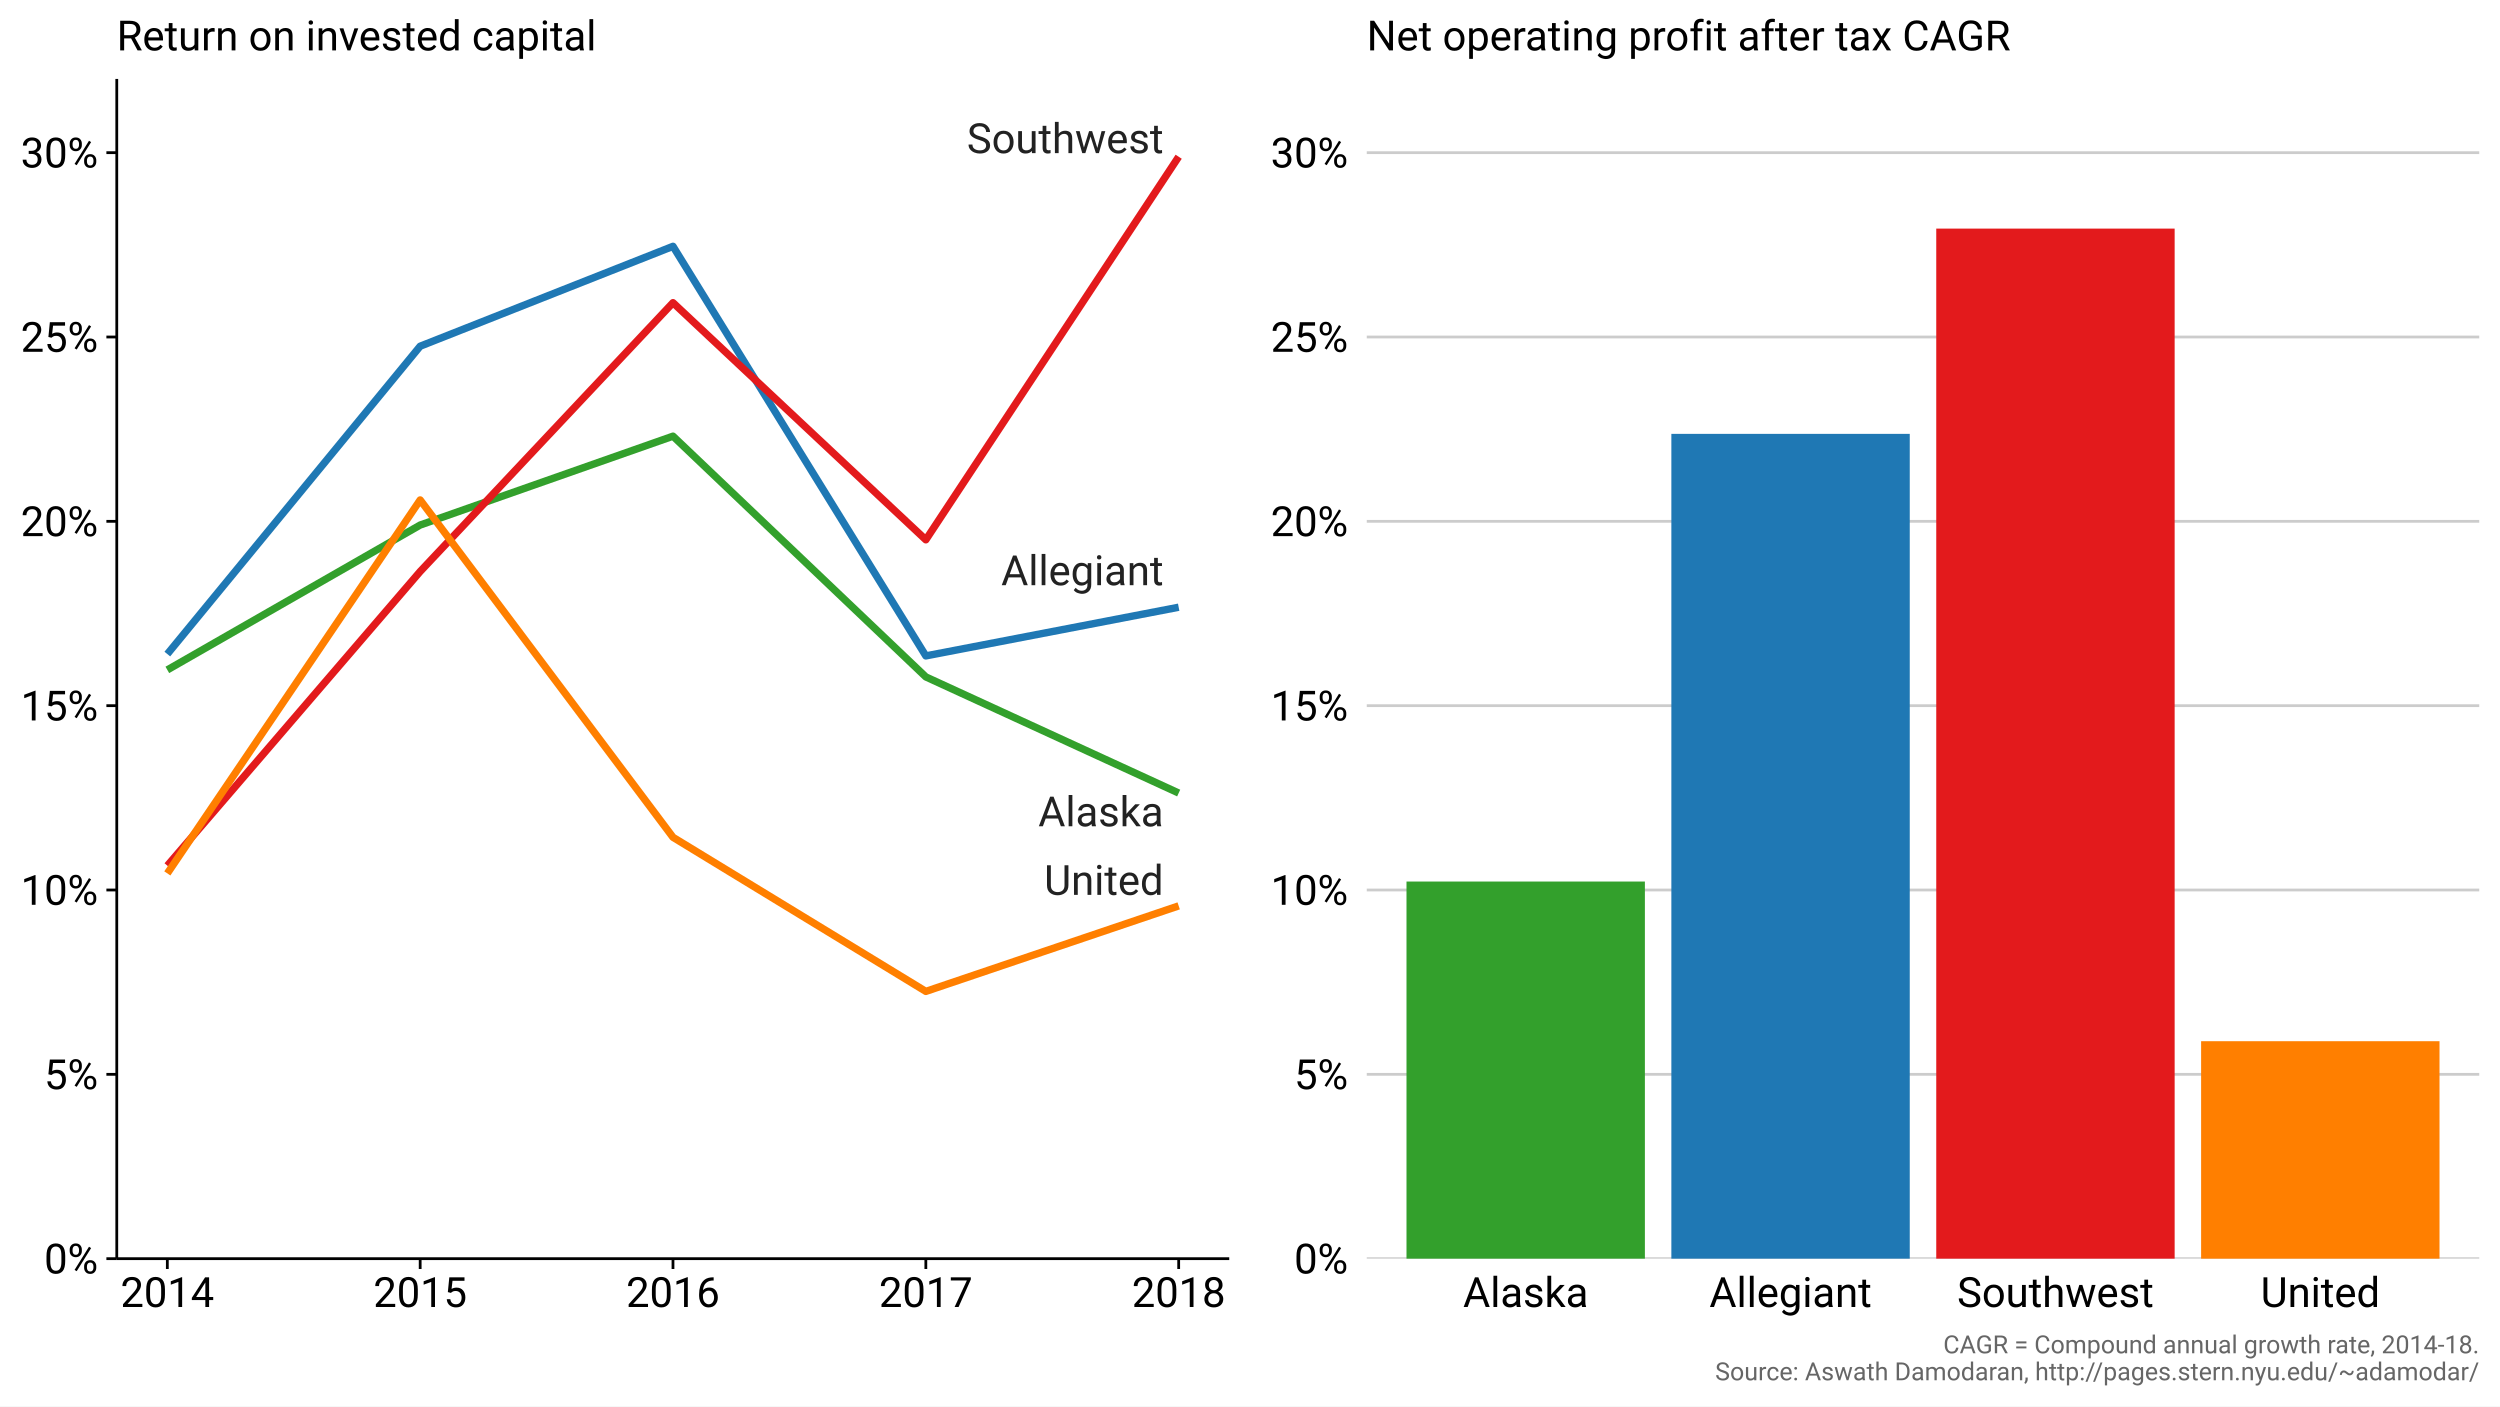
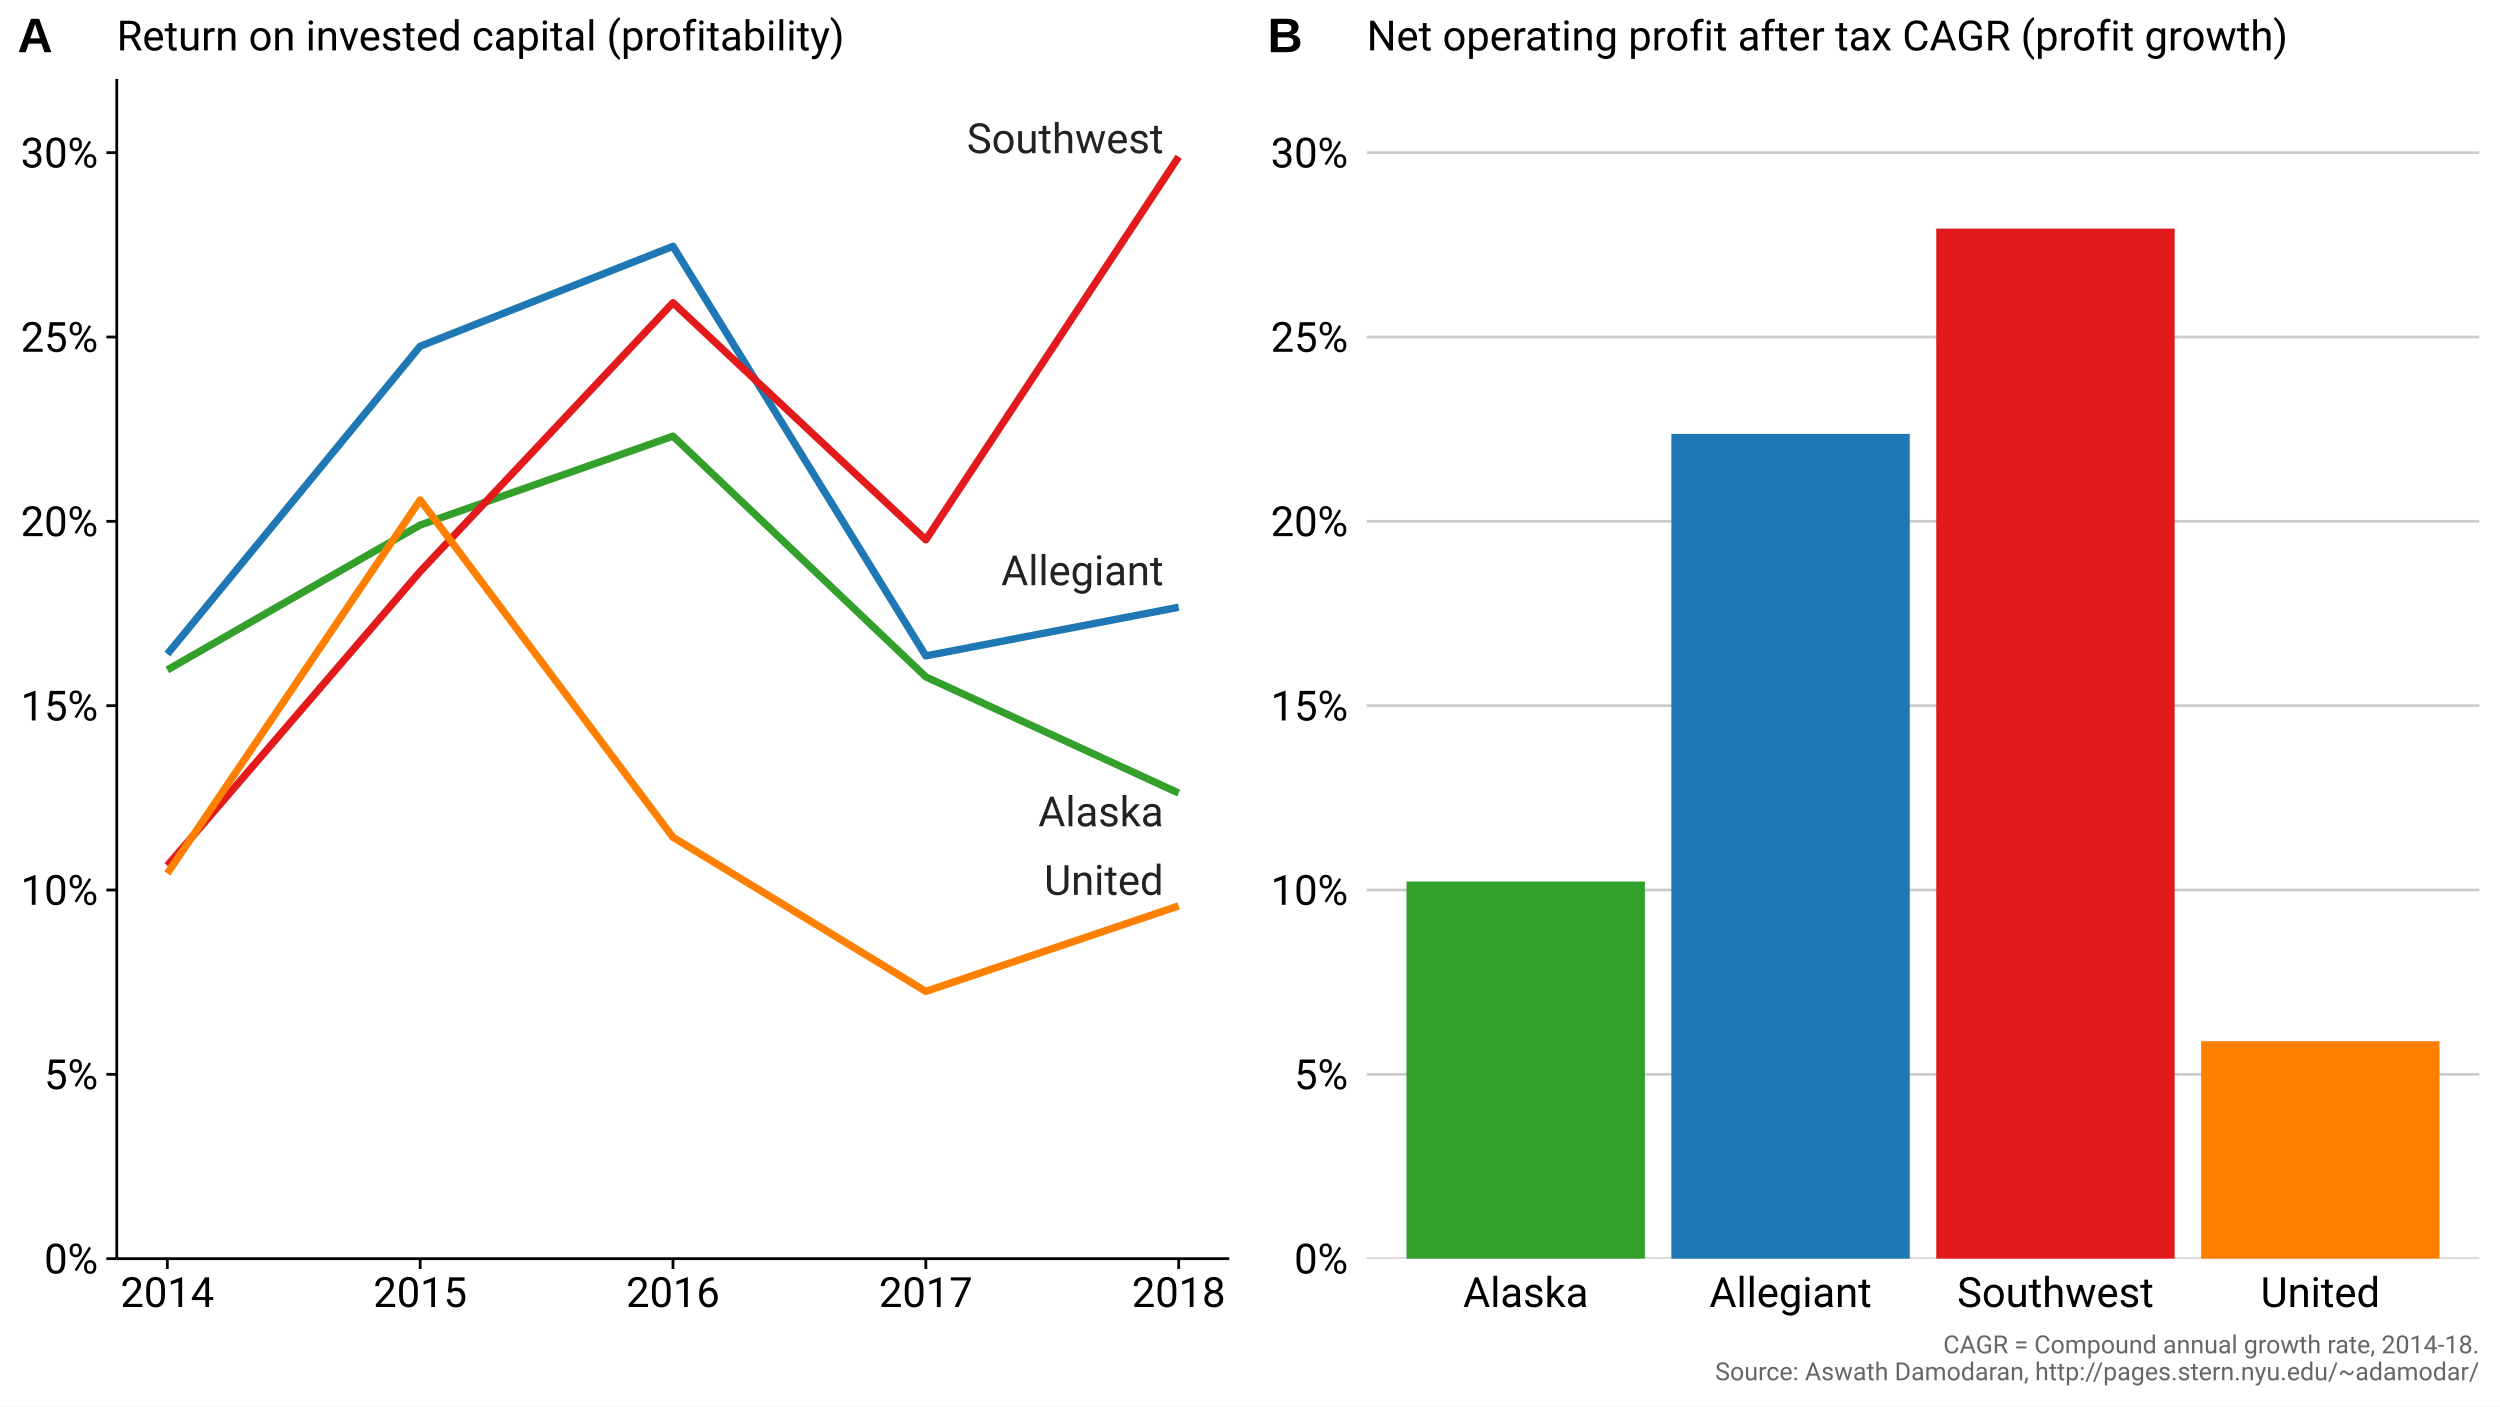
<svg xmlns="http://www.w3.org/2000/svg" class="svglite" width="720.00pt" height="405.00pt" viewBox="0 0 720.00 405.00">
  <defs>
    <style type="text/css">
    .svglite line, .svglite polyline, .svglite polygon, .svglite path, .svglite rect, .svglite circle {
      fill: none;
      stroke: #000000;
      stroke-linecap: round;
      stroke-linejoin: round;
      stroke-miterlimit: 10.00;
    }
    .svglite text {
      white-space: pre;
    }
  </style>
  </defs>
  <rect width="100%" height="100%" style="stroke: none; fill: none;" />
  <defs>
    <clipPath id="cpMC4wMHw3MjAuMDB8MC4wMHw0MDUuMDA=">
      <rect x="0.00" y="0.00" width="720.00" height="405.00" />
    </clipPath>
  </defs>
  <g clip-path="url(#cpMC4wMHw3MjAuMDB8MC4wMHw0MDUuMDA=)">
</g>
  <defs>
    <clipPath id="cpMC4wMHwzNjAuMDB8MC4wMHw0MDUuMDA=">
      <rect x="0.00" y="0.00" width="360.00" height="405.00" />
    </clipPath>
  </defs>
  <g clip-path="url(#cpMC4wMHwzNjAuMDB8MC4wMHw0MDUuMDA=)">
    <rect x="0.00" y="0.00" width="360.00" height="405.00" style="stroke-width: 1.16; stroke: #FFFFFF; fill: #FFFFFF;" />
  </g>
  <g clip-path="url(#cpMC4wMHw3MjAuMDB8MC4wMHw0MDUuMDA=)">
</g>
  <defs>
    <clipPath id="cpMzMuNjN8MzU0LjAyfDIyLjc0fDM2Mi41MA==">
      <rect x="33.63" y="22.74" width="320.40" height="339.76" />
    </clipPath>
  </defs>
  <g clip-path="url(#cpMzMuNjN8MzU0LjAyfDIyLjc0fDM2Mi41MA==)">
    <polyline points="48.19,188.37 121.01,99.71 193.82,70.94 266.64,188.90 339.46,174.88 " style="stroke-width: 2.13; stroke: #1F78B4; stroke-linecap: butt;" />
    <polyline points="48.19,192.93 121.01,151.21 193.82,125.62 266.64,194.95 339.46,228.40 " style="stroke-width: 2.13; stroke: #33A02C; stroke-linecap: butt;" />
    <polyline points="48.19,249.31 121.01,164.59 193.82,87.18 266.64,155.46 339.46,45.14 " style="stroke-width: 2.13; stroke: #E31A1C; stroke-linecap: butt;" />
    <polyline points="48.19,251.54 121.01,143.99 193.82,241.14 266.64,285.52 339.46,260.89 " style="stroke-width: 2.13; stroke: #FF7F00; stroke-linecap: butt;" />
    <text x="335.09" y="168.53" text-anchor="end" style="font-size: 12.00px;fill: #222222; font-family: &quot;Roboto&quot;;" textLength="46.74px" lengthAdjust="spacingAndGlyphs">Allegiant</text>
    <text x="335.09" y="237.97" text-anchor="end" style="font-size: 12.00px;fill: #222222; font-family: &quot;Roboto&quot;;" textLength="36.08px" lengthAdjust="spacingAndGlyphs">Alaska</text>
    <text x="335.09" y="44.10" text-anchor="end" style="font-size: 12.00px;fill: #222222; font-family: &quot;Roboto&quot;;" textLength="56.61px" lengthAdjust="spacingAndGlyphs">Southwest</text>
    <text x="335.09" y="257.72" text-anchor="end" style="font-size: 12.00px;fill: #222222; font-family: &quot;Roboto&quot;;" textLength="34.37px" lengthAdjust="spacingAndGlyphs">United</text>
  </g>
  <g clip-path="url(#cpMC4wMHw3MjAuMDB8MC4wMHw0MDUuMDA=)">
    <polyline points="33.63,362.50 33.63,22.74 " style="stroke-width: 0.80; stroke-linecap: butt;" />
    <text x="28.25" y="366.76" text-anchor="end" style="font-size: 12.00px; font-family: &quot;Roboto&quot;;" textLength="15.53px" lengthAdjust="spacingAndGlyphs">0%</text>
    <text x="28.25" y="313.67" text-anchor="end" style="font-size: 12.00px; font-family: &quot;Roboto&quot;;" textLength="15.53px" lengthAdjust="spacingAndGlyphs">5%</text>
    <text x="28.25" y="260.59" text-anchor="end" style="font-size: 12.00px; font-family: &quot;Roboto&quot;;" textLength="22.27px" lengthAdjust="spacingAndGlyphs">10%</text>
    <text x="28.25" y="207.50" text-anchor="end" style="font-size: 12.00px; font-family: &quot;Roboto&quot;;" textLength="22.27px" lengthAdjust="spacingAndGlyphs">15%</text>
    <text x="28.25" y="154.41" text-anchor="end" style="font-size: 12.00px; font-family: &quot;Roboto&quot;;" textLength="22.27px" lengthAdjust="spacingAndGlyphs">20%</text>
    <text x="28.25" y="101.33" text-anchor="end" style="font-size: 12.00px; font-family: &quot;Roboto&quot;;" textLength="22.27px" lengthAdjust="spacingAndGlyphs">25%</text>
    <text x="28.25" y="48.24" text-anchor="end" style="font-size: 12.00px; font-family: &quot;Roboto&quot;;" textLength="22.27px" lengthAdjust="spacingAndGlyphs">30%</text>
    <polyline points="30.64,362.50 33.63,362.50 " style="stroke-width: 0.80; stroke-linecap: butt;" />
    <polyline points="30.64,309.41 33.63,309.41 " style="stroke-width: 0.80; stroke-linecap: butt;" />
    <polyline points="30.64,256.32 33.63,256.32 " style="stroke-width: 0.80; stroke-linecap: butt;" />
    <polyline points="30.64,203.23 33.63,203.23 " style="stroke-width: 0.80; stroke-linecap: butt;" />
    <polyline points="30.64,150.15 33.63,150.15 " style="stroke-width: 0.80; stroke-linecap: butt;" />
    <polyline points="30.64,97.06 33.63,97.06 " style="stroke-width: 0.80; stroke-linecap: butt;" />
    <polyline points="30.64,43.97 33.63,43.97 " style="stroke-width: 0.80; stroke-linecap: butt;" />
    <polyline points="33.63,362.50 354.02,362.50 " style="stroke-width: 0.80; stroke-linecap: butt;" />
    <polyline points="48.19,365.48 48.19,362.50 " style="stroke-width: 0.80; stroke-linecap: butt;" />
    <polyline points="121.01,365.48 121.01,362.50 " style="stroke-width: 0.80; stroke-linecap: butt;" />
    <polyline points="193.82,365.48 193.82,362.50 " style="stroke-width: 0.80; stroke-linecap: butt;" />
    <polyline points="266.64,365.48 266.64,362.50 " style="stroke-width: 0.80; stroke-linecap: butt;" />
    <polyline points="339.46,365.48 339.46,362.50 " style="stroke-width: 0.80; stroke-linecap: butt;" />
    <text x="48.19" y="376.41" text-anchor="middle" style="font-size: 12.00px; font-family: &quot;Roboto&quot;;" textLength="26.96px" lengthAdjust="spacingAndGlyphs">2014</text>
    <text x="121.01" y="376.41" text-anchor="middle" style="font-size: 12.00px; font-family: &quot;Roboto&quot;;" textLength="26.96px" lengthAdjust="spacingAndGlyphs">2015</text>
    <text x="193.82" y="376.41" text-anchor="middle" style="font-size: 12.00px; font-family: &quot;Roboto&quot;;" textLength="26.96px" lengthAdjust="spacingAndGlyphs">2016</text>
    <text x="266.64" y="376.41" text-anchor="middle" style="font-size: 12.00px; font-family: &quot;Roboto&quot;;" textLength="26.96px" lengthAdjust="spacingAndGlyphs">2017</text>
    <text x="339.46" y="376.41" text-anchor="middle" style="font-size: 12.00px; font-family: &quot;Roboto&quot;;" textLength="26.96px" lengthAdjust="spacingAndGlyphs">2018</text>
-     <text x="33.63" y="14.51" style="font-size: 12.00px; font-family: &quot;Roboto&quot;;" textLength="138.15px" lengthAdjust="spacingAndGlyphs">Return on invested capital</text>
+     <text x="33.63" y="14.51" style="font-size: 12.00px; font-family: &quot;Roboto&quot;;" textLength="209.66px" lengthAdjust="spacingAndGlyphs">Return on invested capital (profitability)</text>
+     <text x="5.05" y="15.03" style="font-size: 14.00px; font-weight: bold; font-family: &quot;Arial&quot;;" textLength="10.11px" lengthAdjust="spacingAndGlyphs">A</text>
  </g>
  <defs>
    <clipPath id="cpMzYwLjAwfDcyMC4wMHwwLjAwfDQwNS4wMA==">
      <rect x="360.00" y="0.00" width="360.00" height="405.00" />
    </clipPath>
  </defs>
  <g clip-path="url(#cpMzYwLjAwfDcyMC4wMHwwLjAwfDQwNS4wMA==)">
    <rect x="360.00" y="0.00" width="360.00" height="405.00" style="stroke-width: 1.16; stroke: #FFFFFF; fill: #FFFFFF;" />
  </g>
  <g clip-path="url(#cpMC4wMHw3MjAuMDB8MC4wMHw0MDUuMDA=)">
</g>
  <defs>
    <clipPath id="cpMzkzLjYzfDcxNC4wMnwyMi43NHwzNjIuNTA=">
      <rect x="393.63" y="22.74" width="320.40" height="339.76" />
    </clipPath>
  </defs>
  <g clip-path="url(#cpMzkzLjYzfDcxNC4wMnwyMi43NHwzNjIuNTA=)">
    <polyline points="393.63,362.50 714.02,362.50 " style="stroke-width: 0.80; stroke: #CCCCCC; stroke-linecap: butt;" />
    <polyline points="393.63,309.41 714.02,309.41 " style="stroke-width: 0.80; stroke: #CCCCCC; stroke-linecap: butt;" />
    <polyline points="393.63,256.32 714.02,256.32 " style="stroke-width: 0.80; stroke: #CCCCCC; stroke-linecap: butt;" />
    <polyline points="393.63,203.23 714.02,203.23 " style="stroke-width: 0.80; stroke: #CCCCCC; stroke-linecap: butt;" />
    <polyline points="393.63,150.15 714.02,150.15 " style="stroke-width: 0.80; stroke: #CCCCCC; stroke-linecap: butt;" />
    <polyline points="393.63,97.06 714.02,97.06 " style="stroke-width: 0.80; stroke: #CCCCCC; stroke-linecap: butt;" />
    <polyline points="393.63,43.97 714.02,43.97 " style="stroke-width: 0.80; stroke: #CCCCCC; stroke-linecap: butt;" />
    <rect x="481.35" y="124.95" width="68.66" height="237.55" style="stroke-width: 1.07; stroke: none; stroke-linecap: butt; stroke-linejoin: miter; fill: #1F78B4;" />
    <rect x="405.07" y="253.88" width="68.66" height="108.61" style="stroke-width: 1.07; stroke: none; stroke-linecap: butt; stroke-linejoin: miter; fill: #33A02C;" />
    <rect x="557.64" y="65.83" width="68.66" height="296.66" style="stroke-width: 1.07; stroke: none; stroke-linecap: butt; stroke-linejoin: miter; fill: #E31A1C;" />
    <rect x="633.92" y="299.87" width="68.66" height="62.63" style="stroke-width: 1.07; stroke: none; stroke-linecap: butt; stroke-linejoin: miter; fill: #FF7F00;" />
  </g>
  <g clip-path="url(#cpMC4wMHw3MjAuMDB8MC4wMHw0MDUuMDA=)">
    <text x="388.25" y="366.76" text-anchor="end" style="font-size: 12.00px; font-family: &quot;Roboto&quot;;" textLength="15.53px" lengthAdjust="spacingAndGlyphs">0%</text>
    <text x="388.25" y="313.67" text-anchor="end" style="font-size: 12.00px; font-family: &quot;Roboto&quot;;" textLength="15.53px" lengthAdjust="spacingAndGlyphs">5%</text>
    <text x="388.25" y="260.59" text-anchor="end" style="font-size: 12.00px; font-family: &quot;Roboto&quot;;" textLength="22.27px" lengthAdjust="spacingAndGlyphs">10%</text>
    <text x="388.25" y="207.50" text-anchor="end" style="font-size: 12.00px; font-family: &quot;Roboto&quot;;" textLength="22.27px" lengthAdjust="spacingAndGlyphs">15%</text>
    <text x="388.25" y="154.41" text-anchor="end" style="font-size: 12.00px; font-family: &quot;Roboto&quot;;" textLength="22.27px" lengthAdjust="spacingAndGlyphs">20%</text>
    <text x="388.25" y="101.33" text-anchor="end" style="font-size: 12.00px; font-family: &quot;Roboto&quot;;" textLength="22.27px" lengthAdjust="spacingAndGlyphs">25%</text>
    <text x="388.25" y="48.24" text-anchor="end" style="font-size: 12.00px; font-family: &quot;Roboto&quot;;" textLength="22.27px" lengthAdjust="spacingAndGlyphs">30%</text>
    <text x="439.40" y="376.41" text-anchor="middle" style="font-size: 12.00px; font-family: &quot;Roboto&quot;;" textLength="36.08px" lengthAdjust="spacingAndGlyphs">Alaska</text>
    <text x="515.68" y="376.41" text-anchor="middle" style="font-size: 12.00px; font-family: &quot;Roboto&quot;;" textLength="46.74px" lengthAdjust="spacingAndGlyphs">Allegiant</text>
    <text x="591.97" y="376.41" text-anchor="middle" style="font-size: 12.00px; font-family: &quot;Roboto&quot;;" textLength="56.61px" lengthAdjust="spacingAndGlyphs">Southwest</text>
    <text x="668.25" y="376.41" text-anchor="middle" style="font-size: 12.00px; font-family: &quot;Roboto&quot;;" textLength="34.37px" lengthAdjust="spacingAndGlyphs">United</text>
-     <text x="393.63" y="14.51" style="font-size: 12.00px; font-family: &quot;Roboto&quot;;" textLength="185.72px" lengthAdjust="spacingAndGlyphs">Net operating profit after tax CAGR</text>
+     <text x="393.63" y="14.51" style="font-size: 12.00px; font-family: &quot;Roboto&quot;;" textLength="265.79px" lengthAdjust="spacingAndGlyphs">Net operating profit after tax CAGR (profit growth)</text>
    <text x="714.02" y="389.75" text-anchor="end" style="font-size: 7.20px;fill: #666666; font-family: &quot;Roboto&quot;;" textLength="154.19px" lengthAdjust="spacingAndGlyphs">CAGR = Compound annual growth rate, 2014-18.</text>
    <text x="714.02" y="397.52" text-anchor="end" style="font-size: 7.20px;fill: #666666; font-family: &quot;Roboto&quot;;" textLength="220.51px" lengthAdjust="spacingAndGlyphs">Source: Aswath Damodaran, http://pages.stern.nyu.edu/~adamodar/</text>
+     <text x="365.05" y="15.03" style="font-size: 14.00px; font-weight: bold; font-family: &quot;Arial&quot;;" textLength="10.11px" lengthAdjust="spacingAndGlyphs">B</text>
  </g>
</svg>
